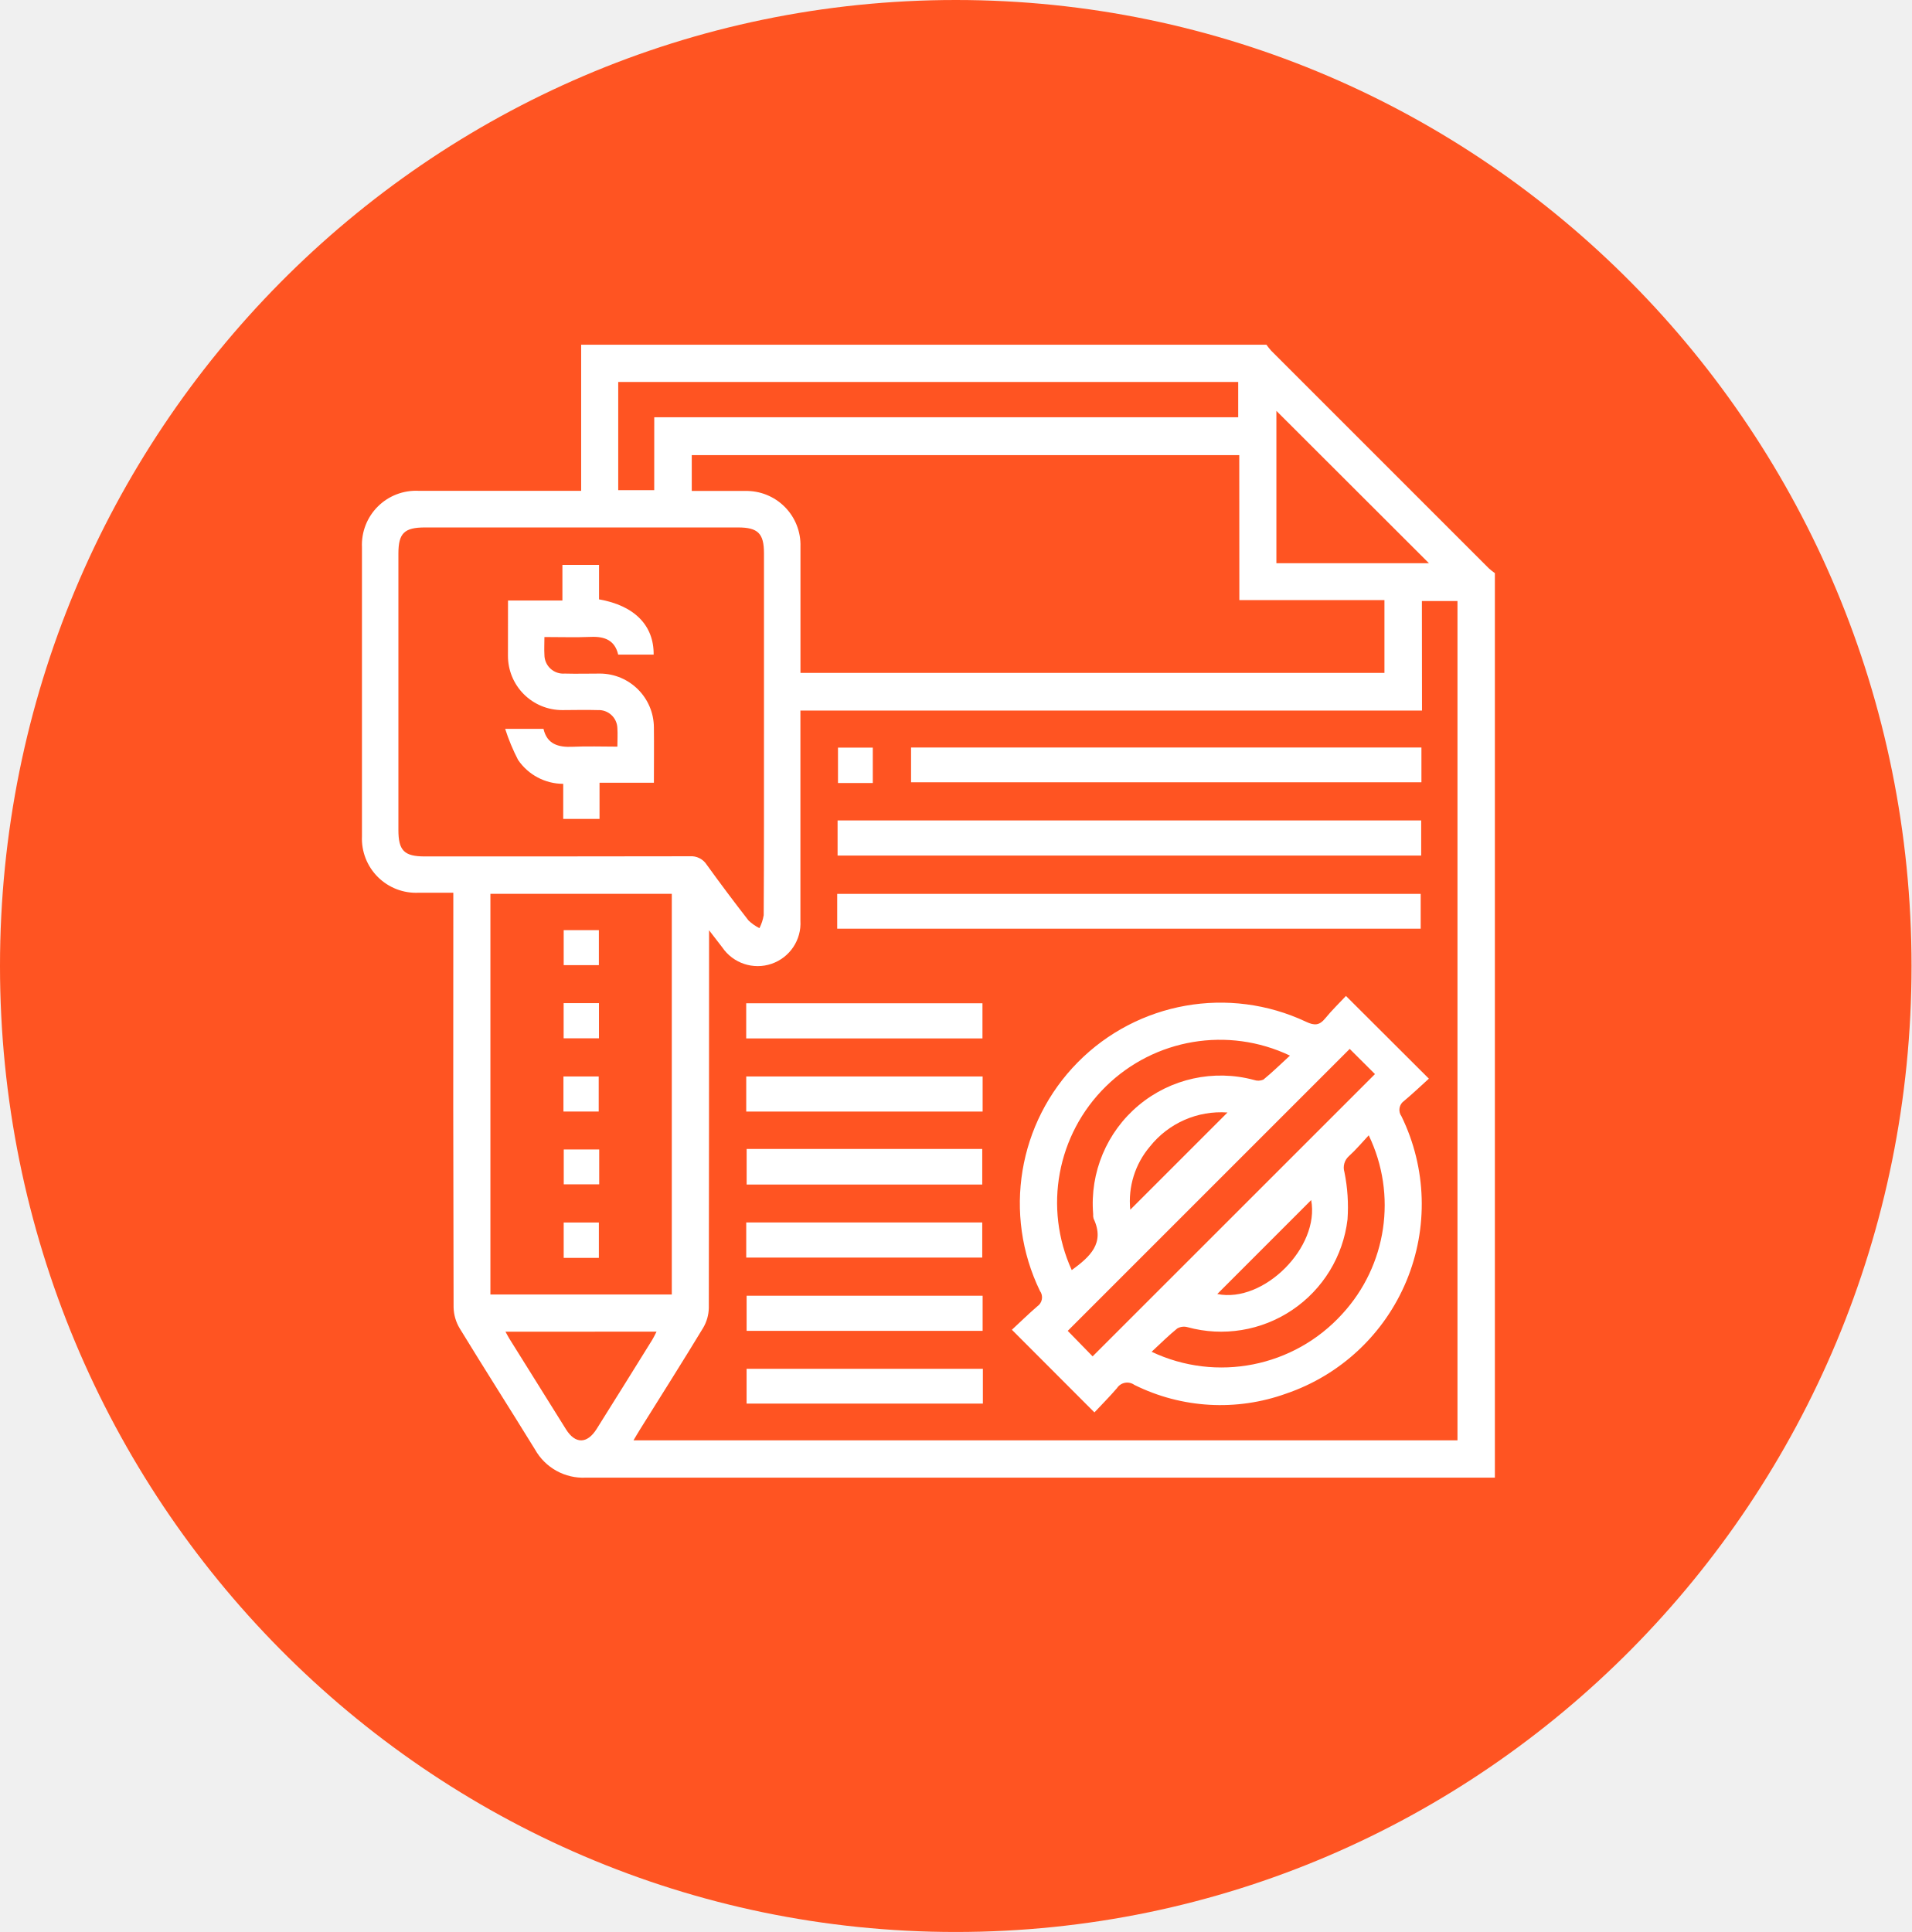
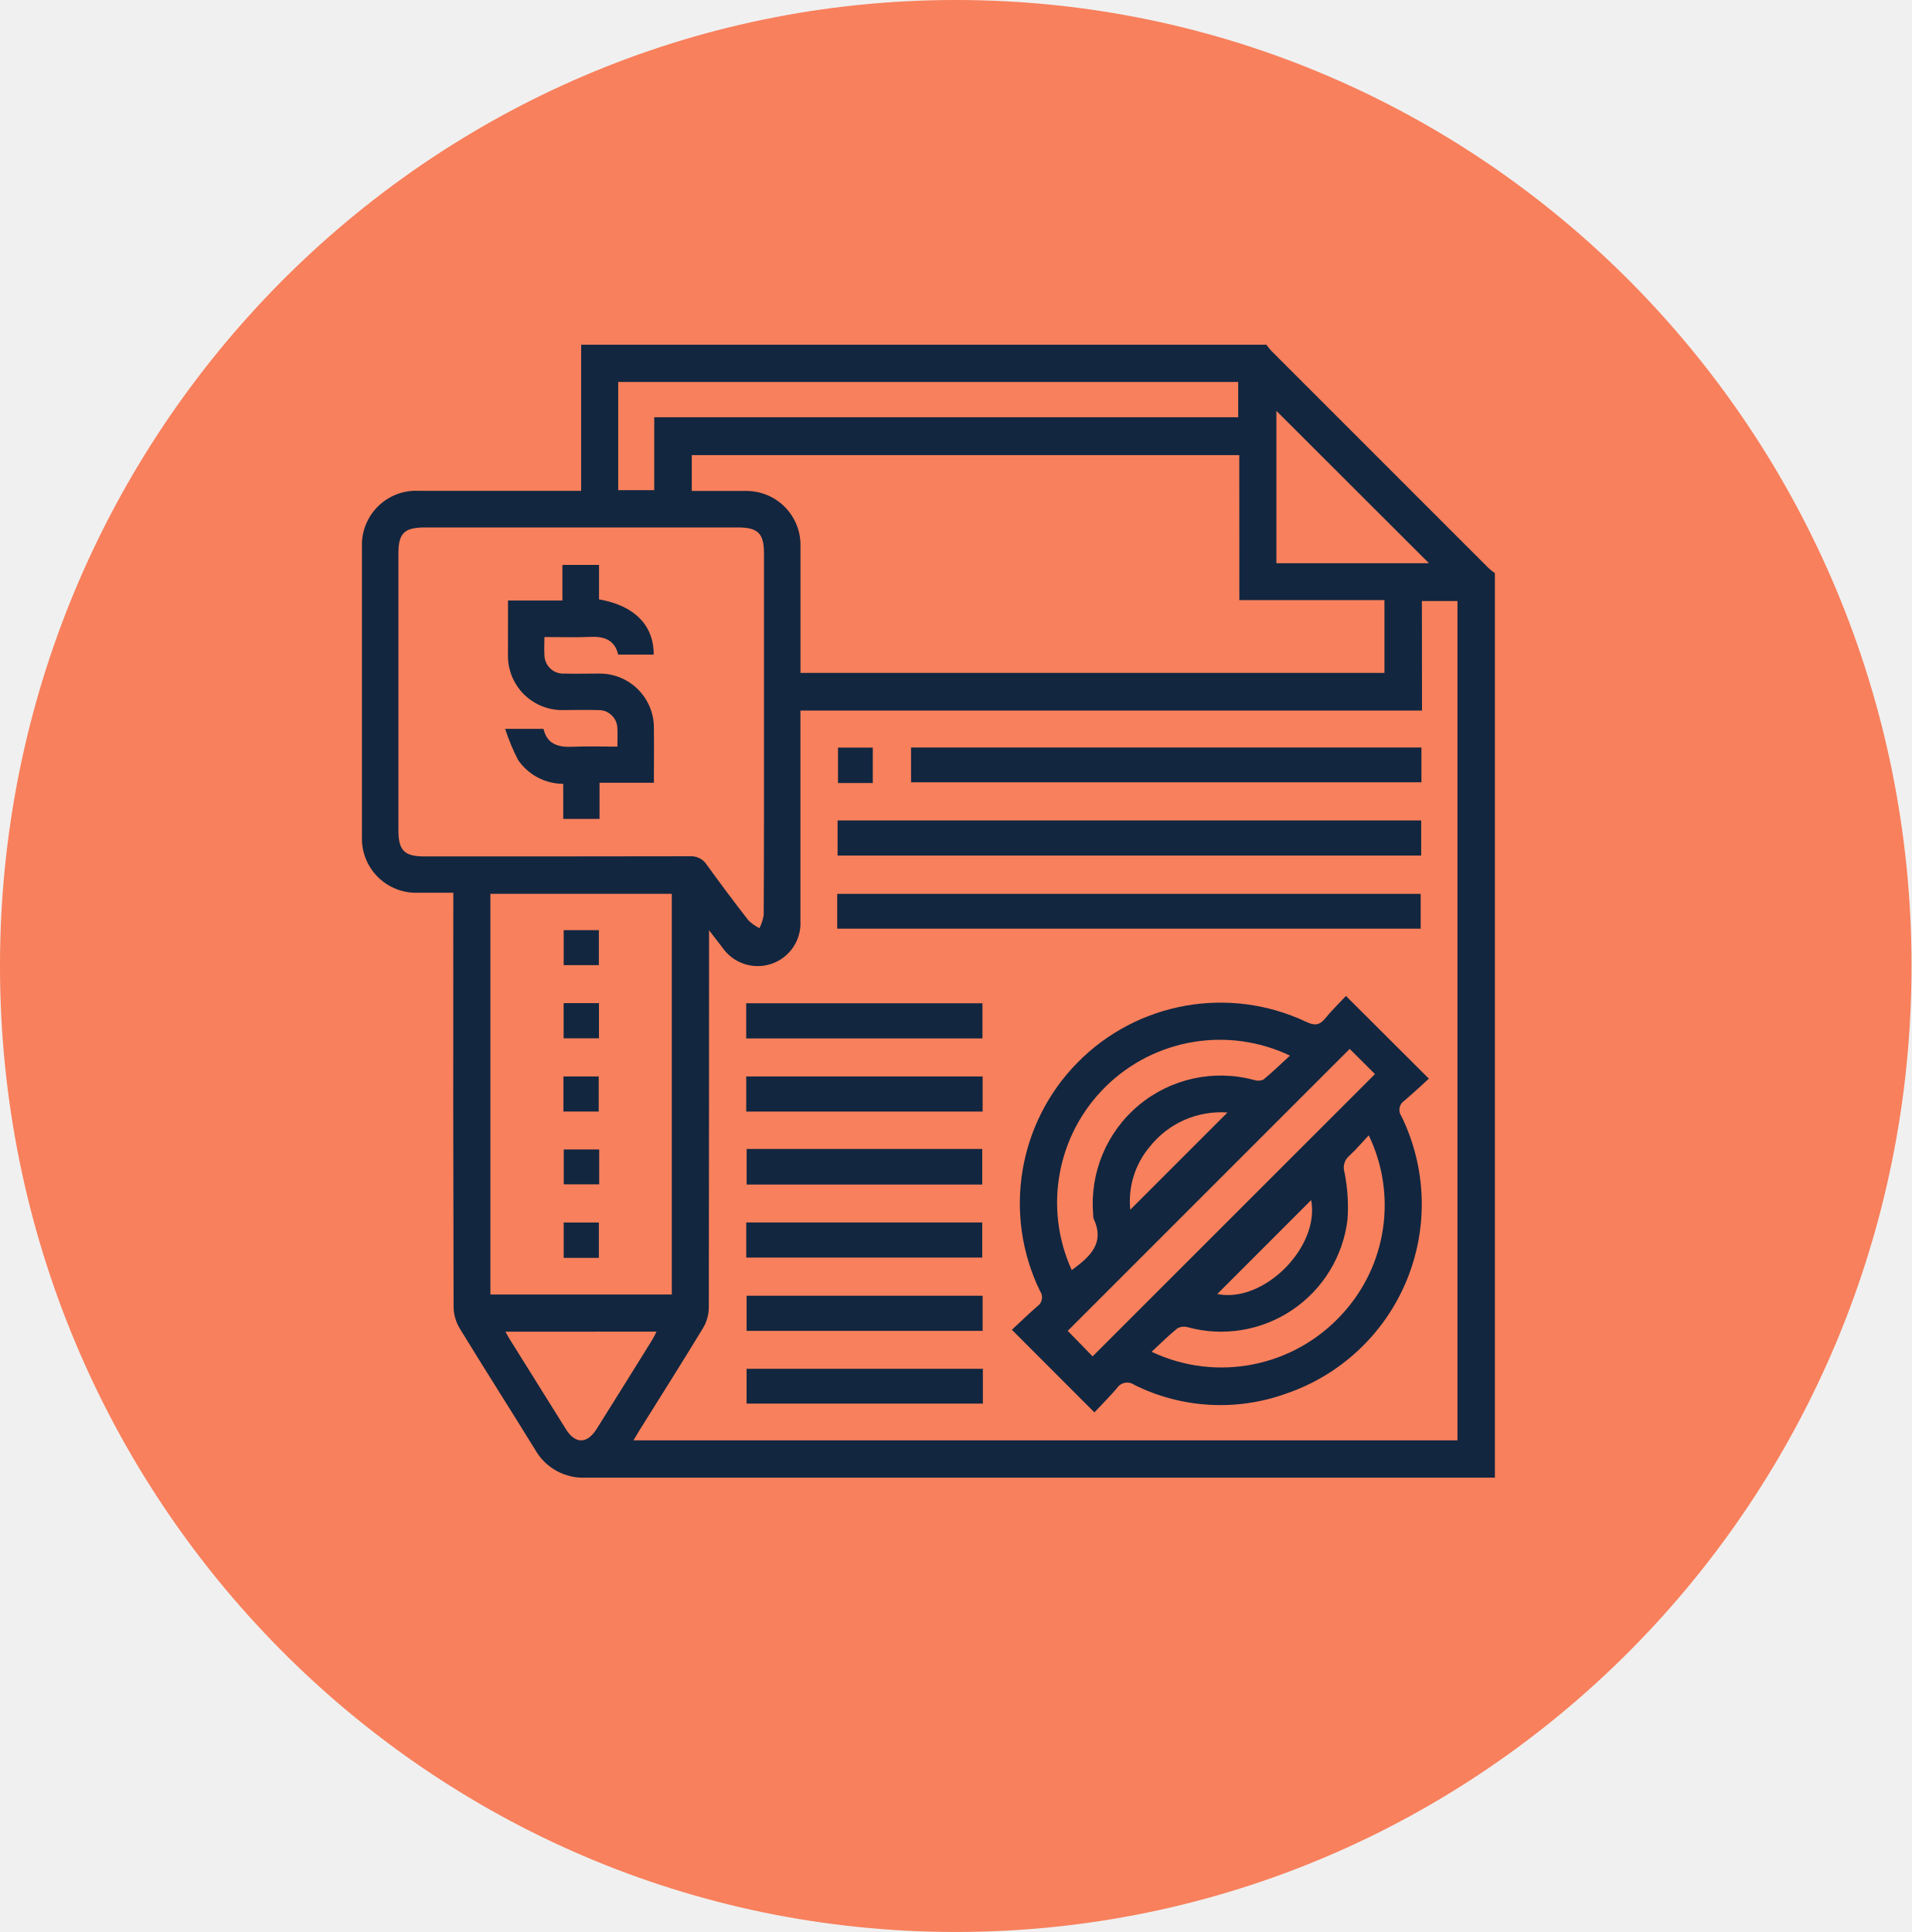
- <svg xmlns="http://www.w3.org/2000/svg" id="Grupo_947744" data-name="Grupo 947744" width="69.826" height="70.577" viewBox="0 0 69.826 70.577">
-   <ellipse id="Elipse_4870" data-name="Elipse 4870" cx="34.913" cy="35.288" rx="34.913" ry="35.288" transform="translate(0 0)" fill="#ff5422" />
-   <g id="yVaoDz.tif" transform="translate(-760.662 -979.757)">
-     <g id="Grupo_947750" data-name="Grupo 947750" transform="translate(773.882 992.35)">
-       <path id="Trazado_621384" data-name="Trazado 621384" d="M815.268,1000.694v33.042q-16.6,0-33.2,0a2.015,2.015,0,0,1-1.863-1.029c-.91-1.478-1.845-2.94-2.75-4.422a1.561,1.561,0,0,1-.224-.769q-.02-7.32-.01-14.64v-.507c-.458,0-.86,0-1.261,0a1.979,1.979,0,0,1-2.076-2.064q0-5.276,0-10.553a1.976,1.976,0,0,1,2.073-2.065q2.732,0,5.464,0h.47V992.35h25.032a2.473,2.473,0,0,0,.178.223q3.97,3.973,7.943,7.943A2.473,2.473,0,0,0,815.268,1000.694Zm-2.662,5.02H789.9v.5q0,3.587,0,7.174a1.564,1.564,0,0,1-2.855.976l-.482-.624v.574q0,6.611-.009,13.222a1.489,1.489,0,0,1-.209.732c-.756,1.247-1.537,2.479-2.309,3.715-.077.123-.148.248-.234.391h30.1v-30.66h-1.3Zm-6.675-9.331h-20v1.309c.672,0,1.311,0,1.95,0a1.975,1.975,0,0,1,2.021,2.033c0,1.39,0,2.78,0,4.17v.443h21.332v-2.658h-5.3Zm-17.362,10.174q0-3.3,0-6.591c0-.723-.221-.941-.949-.941H776.19c-.761,0-.975.21-.975.956q0,5.047,0,10.095c0,.754.212.967.965.967,3.226,0,6.452,0,9.678-.006a.675.675,0,0,1,.62.309q.744,1.031,1.525,2.035a1.67,1.67,0,0,0,.4.282,1.632,1.632,0,0,0,.156-.473C788.572,1010.978,788.569,1008.767,788.569,1006.556Zm-3.367,20.488v-14.636h-6.626v14.636ZM784.561,995h21.331v-1.29H783.245v3.953h1.315Zm22.726-.234v5.565h5.572Zm-28.161,33.638c.063.115.1.186.141.253q1.035,1.659,2.072,3.317c.34.541.773.533,1.118-.017q1.017-1.621,2.026-3.248c.055-.088.1-.184.161-.306Z" transform="translate(-773.882 -992.35)" fill="#fff" />
-       <path id="Trazado_621385" data-name="Trazado 621385" d="M1060.873,1292.077l-3.015-3.019c.3-.275.6-.574.924-.852a.4.4,0,0,0,.1-.569,7.332,7.332,0,0,1,9.722-9.83c.312.149.491.132.7-.125.246-.3.526-.57.757-.818l3.029,3.021c-.262.238-.572.532-.9.808a.4.4,0,0,0-.1.569,7.313,7.313,0,0,1-4.216,10.129,7.067,7.067,0,0,1-5.542-.319.447.447,0,0,0-.636.119C1061.438,1291.492,1061.154,1291.777,1060.873,1292.077Zm9.325-13.279-10.3,10.3.909.932,10.314-10.312Zm-10.156,8.083c.662-.485,1.227-.98.8-1.884a.458.458,0,0,1-.015-.165,4.675,4.675,0,0,1,5.873-4.9.472.472,0,0,0,.344-.011c.329-.269.633-.567.971-.878a5.948,5.948,0,0,0-7.97,7.837Zm2.92,2.981a5.959,5.959,0,0,0,6.962-1.379,5.87,5.87,0,0,0,.969-6.528c-.251.267-.472.533-.726.762a.561.561,0,0,0-.162.581,6.423,6.423,0,0,1,.113,1.731,4.649,4.649,0,0,1-5.846,3.934.494.494,0,0,0-.372.046C1063.589,1289.26,1063.305,1289.544,1062.962,1289.862Zm2.772-8.741a3.318,3.318,0,0,0-2.835,1.245,3.087,3.087,0,0,0-.717,2.307Zm3.056,3.2-3.429,3.431C1067.053,1288.1,1069.116,1286.041,1068.79,1284.317Z" transform="translate(-1034.115 -1253.074)" fill="#fff" />
-       <path id="Trazado_621386" data-name="Trazado 621386" d="M981.712,1201.483V1200.2h21.318v1.283Z" transform="translate(-964.336 -1182.822)" fill="#fff" />
-       <path id="Trazado_621387" data-name="Trazado 621387" d="M981.6,1233.564v-1.271h21.314v1.271Z" transform="translate(-964.238 -1212.232)" fill="#fff" />
-       <path id="Trazado_621388" data-name="Trazado 621388" d="M1032.451,1168.337v1.27h-18.643v-1.27Z" transform="translate(-993.748 -1153.623)" fill="#fff" />
-       <path id="Trazado_621389" data-name="Trazado 621389" d="M941.779,1281.4v-1.284h8.63v1.284Z" transform="translate(-927.741 -1256.059)" fill="#fff" />
-       <path id="Trazado_621390" data-name="Trazado 621390" d="M950.429,1312.068v1.282h-8.635v-1.282Z" transform="translate(-927.755 -1285.337)" fill="#fff" />
-       <path id="Trazado_621391" data-name="Trazado 621391" d="M941.975,1343.743h8.606v1.3h-8.606Z" transform="translate(-927.921 -1314.364)" fill="#fff" />
-       <path id="Trazado_621392" data-name="Trazado 621392" d="M941.793,1377.128v-1.283h8.621v1.283Z" transform="translate(-927.754 -1343.781)" fill="#fff" />
-       <path id="Trazado_621393" data-name="Trazado 621393" d="M950.584,1407.868v1.283h-8.621v-1.283Z" transform="translate(-927.91 -1373.127)" fill="#fff" />
-       <path id="Trazado_621394" data-name="Trazado 621394" d="M950.578,1439.787v1.271h-8.631v-1.271Z" transform="translate(-927.895 -1402.377)" fill="#fff" />
-       <path id="Trazado_621395" data-name="Trazado 621395" d="M983.155,1169.672h-1.271v-1.293h1.271Z" transform="translate(-964.493 -1153.661)" fill="#fff" />
-       <path id="Trazado_621396" data-name="Trazado 621396" d="M836.7,1089.866h1.987v-1.3h1.338v1.258c1.294.226,2.006.952,1.995,2.019h-1.295c-.121-.52-.488-.669-.995-.648-.552.023-1.105.005-1.7.005,0,.244-.013.449,0,.653a.687.687,0,0,0,.742.682c.431.012.862,0,1.293,0a1.979,1.979,0,0,1,1.964,1.966c.008.664,0,1.328,0,2.023h-1.986v1.321h-1.326v-1.282a2,2,0,0,1-1.65-.875,7.33,7.33,0,0,1-.471-1.133h1.4c.129.56.541.679,1.067.654s1.053-.005,1.632-.005c0-.241.015-.459,0-.674a.68.68,0,0,0-.719-.661c-.431-.014-.862,0-1.293,0a1.98,1.98,0,0,1-1.985-1.987C836.7,1091.231,836.7,1090.579,836.7,1089.866Z" transform="translate(-831.363 -1080.522)" fill="#fff" />
-       <path id="Trazado_621397" data-name="Trazado 621397" d="M863.326,1248.133v1.278h-1.285v-1.278Z" transform="translate(-854.67 -1226.747)" fill="#fff" />
-       <path id="Trazado_621398" data-name="Trazado 621398" d="M863.29,1280.026v1.285H862v-1.285Z" transform="translate(-854.631 -1255.974)" fill="#fff" />
-       <path id="Trazado_621399" data-name="Trazado 621399" d="M861.936,1313.355v-1.281h1.288v1.281Z" transform="translate(-854.574 -1285.343)" fill="#fff" />
-       <path id="Trazado_621400" data-name="Trazado 621400" d="M863.364,1343.968v1.273h-1.295v-1.273Z" transform="translate(-854.696 -1314.57)" fill="#fff" />
-       <path id="Trazado_621401" data-name="Trazado 621401" d="M863.327,1377.168h-1.285v-1.292h1.285Z" transform="translate(-854.671 -1343.81)" fill="#fff" />
+ <svg xmlns="http://www.w3.org/2000/svg" width="69.826" height="70.577" viewBox="0 0 69.826 70.577">
+   <ellipse cx="34.913" cy="35.288" rx="34.913" ry="35.288" transform="translate(0 0)" fill="#f8805c" />
+   <g transform="translate(-760.662 -979.757)">
+     <g transform="translate(773.882 992.35)">
+       <path d="M815.268,1000.694v33.042q-16.6,0-33.2,0a2.015,2.015,0,0,1-1.863-1.029c-.91-1.478-1.845-2.94-2.75-4.422a1.561,1.561,0,0,1-.224-.769q-.02-7.32-.01-14.64v-.507c-.458,0-.86,0-1.261,0a1.979,1.979,0,0,1-2.076-2.064q0-5.276,0-10.553a1.976,1.976,0,0,1,2.073-2.065q2.732,0,5.464,0h.47V992.35h25.032a2.473,2.473,0,0,0,.178.223q3.97,3.973,7.943,7.943A2.473,2.473,0,0,0,815.268,1000.694Zm-2.662,5.02H789.9v.5q0,3.587,0,7.174a1.564,1.564,0,0,1-2.855.976l-.482-.624v.574q0,6.611-.009,13.222a1.489,1.489,0,0,1-.209.732c-.756,1.247-1.537,2.479-2.309,3.715-.077.123-.148.248-.234.391h30.1v-30.66h-1.3Zm-6.675-9.331h-20v1.309c.672,0,1.311,0,1.95,0a1.975,1.975,0,0,1,2.021,2.033c0,1.39,0,2.78,0,4.17v.443h21.332v-2.658h-5.3Zm-17.362,10.174q0-3.3,0-6.591c0-.723-.221-.941-.949-.941H776.19c-.761,0-.975.21-.975.956q0,5.047,0,10.095c0,.754.212.967.965.967,3.226,0,6.452,0,9.678-.006a.675.675,0,0,1,.62.309q.744,1.031,1.525,2.035a1.67,1.67,0,0,0,.4.282,1.632,1.632,0,0,0,.156-.473C788.572,1010.978,788.569,1008.767,788.569,1006.556Zm-3.367,20.488v-14.636h-6.626v14.636ZM784.561,995h21.331v-1.29H783.245v3.953h1.315Zm22.726-.234v5.565h5.572Zm-28.161,33.638c.063.115.1.186.141.253q1.035,1.659,2.072,3.317c.34.541.773.533,1.118-.017q1.017-1.621,2.026-3.248c.055-.088.1-.184.161-.306Z" transform="translate(-773.882 -992.35)" fill="#12263f" />
+       <path d="M1060.873,1292.077l-3.015-3.019c.3-.275.6-.574.924-.852a.4.4,0,0,0,.1-.569,7.332,7.332,0,0,1,9.722-9.83c.312.149.491.132.7-.125.246-.3.526-.57.757-.818l3.029,3.021c-.262.238-.572.532-.9.808a.4.4,0,0,0-.1.569,7.313,7.313,0,0,1-4.216,10.129,7.067,7.067,0,0,1-5.542-.319.447.447,0,0,0-.636.119C1061.438,1291.492,1061.154,1291.777,1060.873,1292.077Zm9.325-13.279-10.3,10.3.909.932,10.314-10.312Zm-10.156,8.083c.662-.485,1.227-.98.8-1.884a.458.458,0,0,1-.015-.165,4.675,4.675,0,0,1,5.873-4.9.472.472,0,0,0,.344-.011c.329-.269.633-.567.971-.878a5.948,5.948,0,0,0-7.97,7.837Zm2.92,2.981a5.959,5.959,0,0,0,6.962-1.379,5.87,5.87,0,0,0,.969-6.528c-.251.267-.472.533-.726.762a.561.561,0,0,0-.162.581,6.423,6.423,0,0,1,.113,1.731,4.649,4.649,0,0,1-5.846,3.934.494.494,0,0,0-.372.046C1063.589,1289.26,1063.305,1289.544,1062.962,1289.862Zm2.772-8.741a3.318,3.318,0,0,0-2.835,1.245,3.087,3.087,0,0,0-.717,2.307Zm3.056,3.2-3.429,3.431C1067.053,1288.1,1069.116,1286.041,1068.79,1284.317Z" transform="translate(-1034.115 -1253.074)" fill="#12263f" />
+       <path d="M981.712,1201.483V1200.2h21.318v1.283Z" transform="translate(-964.336 -1182.822)" fill="#12263f" />
+       <path d="M981.6,1233.564v-1.271h21.314v1.271Z" transform="translate(-964.238 -1212.232)" fill="#12263f" />
+       <path d="M1032.451,1168.337v1.27h-18.643v-1.27Z" transform="translate(-993.748 -1153.623)" fill="#12263f" />
+       <path d="M941.779,1281.4v-1.284h8.63v1.284Z" transform="translate(-927.741 -1256.059)" fill="#12263f" />
+       <path d="M950.429,1312.068v1.282h-8.635v-1.282Z" transform="translate(-927.755 -1285.337)" fill="#12263f" />
+       <path d="M941.975,1343.743h8.606v1.3h-8.606Z" transform="translate(-927.921 -1314.364)" fill="#12263f" />
+       <path d="M941.793,1377.128v-1.283h8.621v1.283Z" transform="translate(-927.754 -1343.781)" fill="#12263f" />
+       <path d="M950.584,1407.868v1.283h-8.621v-1.283Z" transform="translate(-927.91 -1373.127)" fill="#12263f" />
+       <path d="M950.578,1439.787v1.271h-8.631v-1.271Z" transform="translate(-927.895 -1402.377)" fill="#12263f" />
+       <path d="M983.155,1169.672h-1.271v-1.293h1.271Z" transform="translate(-964.493 -1153.661)" fill="#12263f" />
+       <path d="M836.7,1089.866h1.987v-1.3h1.338v1.258c1.294.226,2.006.952,1.995,2.019h-1.295c-.121-.52-.488-.669-.995-.648-.552.023-1.105.005-1.7.005,0,.244-.013.449,0,.653a.687.687,0,0,0,.742.682c.431.012.862,0,1.293,0a1.979,1.979,0,0,1,1.964,1.966c.008.664,0,1.328,0,2.023h-1.986v1.321h-1.326v-1.282a2,2,0,0,1-1.65-.875,7.33,7.33,0,0,1-.471-1.133h1.4c.129.56.541.679,1.067.654s1.053-.005,1.632-.005c0-.241.015-.459,0-.674a.68.68,0,0,0-.719-.661c-.431-.014-.862,0-1.293,0a1.98,1.98,0,0,1-1.985-1.987C836.7,1091.231,836.7,1090.579,836.7,1089.866Z" transform="translate(-831.363 -1080.522)" fill="#12263f" />
+       <path d="M863.326,1248.133v1.278h-1.285v-1.278Z" transform="translate(-854.67 -1226.747)" fill="#12263f" />
+       <path d="M863.29,1280.026v1.285H862v-1.285Z" transform="translate(-854.631 -1255.974)" fill="#12263f" />
+       <path d="M861.936,1313.355v-1.281h1.288v1.281Z" transform="translate(-854.574 -1285.343)" fill="#12263f" />
+       <path d="M863.364,1343.968v1.273h-1.295v-1.273Z" transform="translate(-854.696 -1314.57)" fill="#12263f" />
+       <path d="M863.327,1377.168h-1.285v-1.292h1.285Z" transform="translate(-854.671 -1343.81)" fill="#12263f" />
    </g>
  </g>
</svg>
